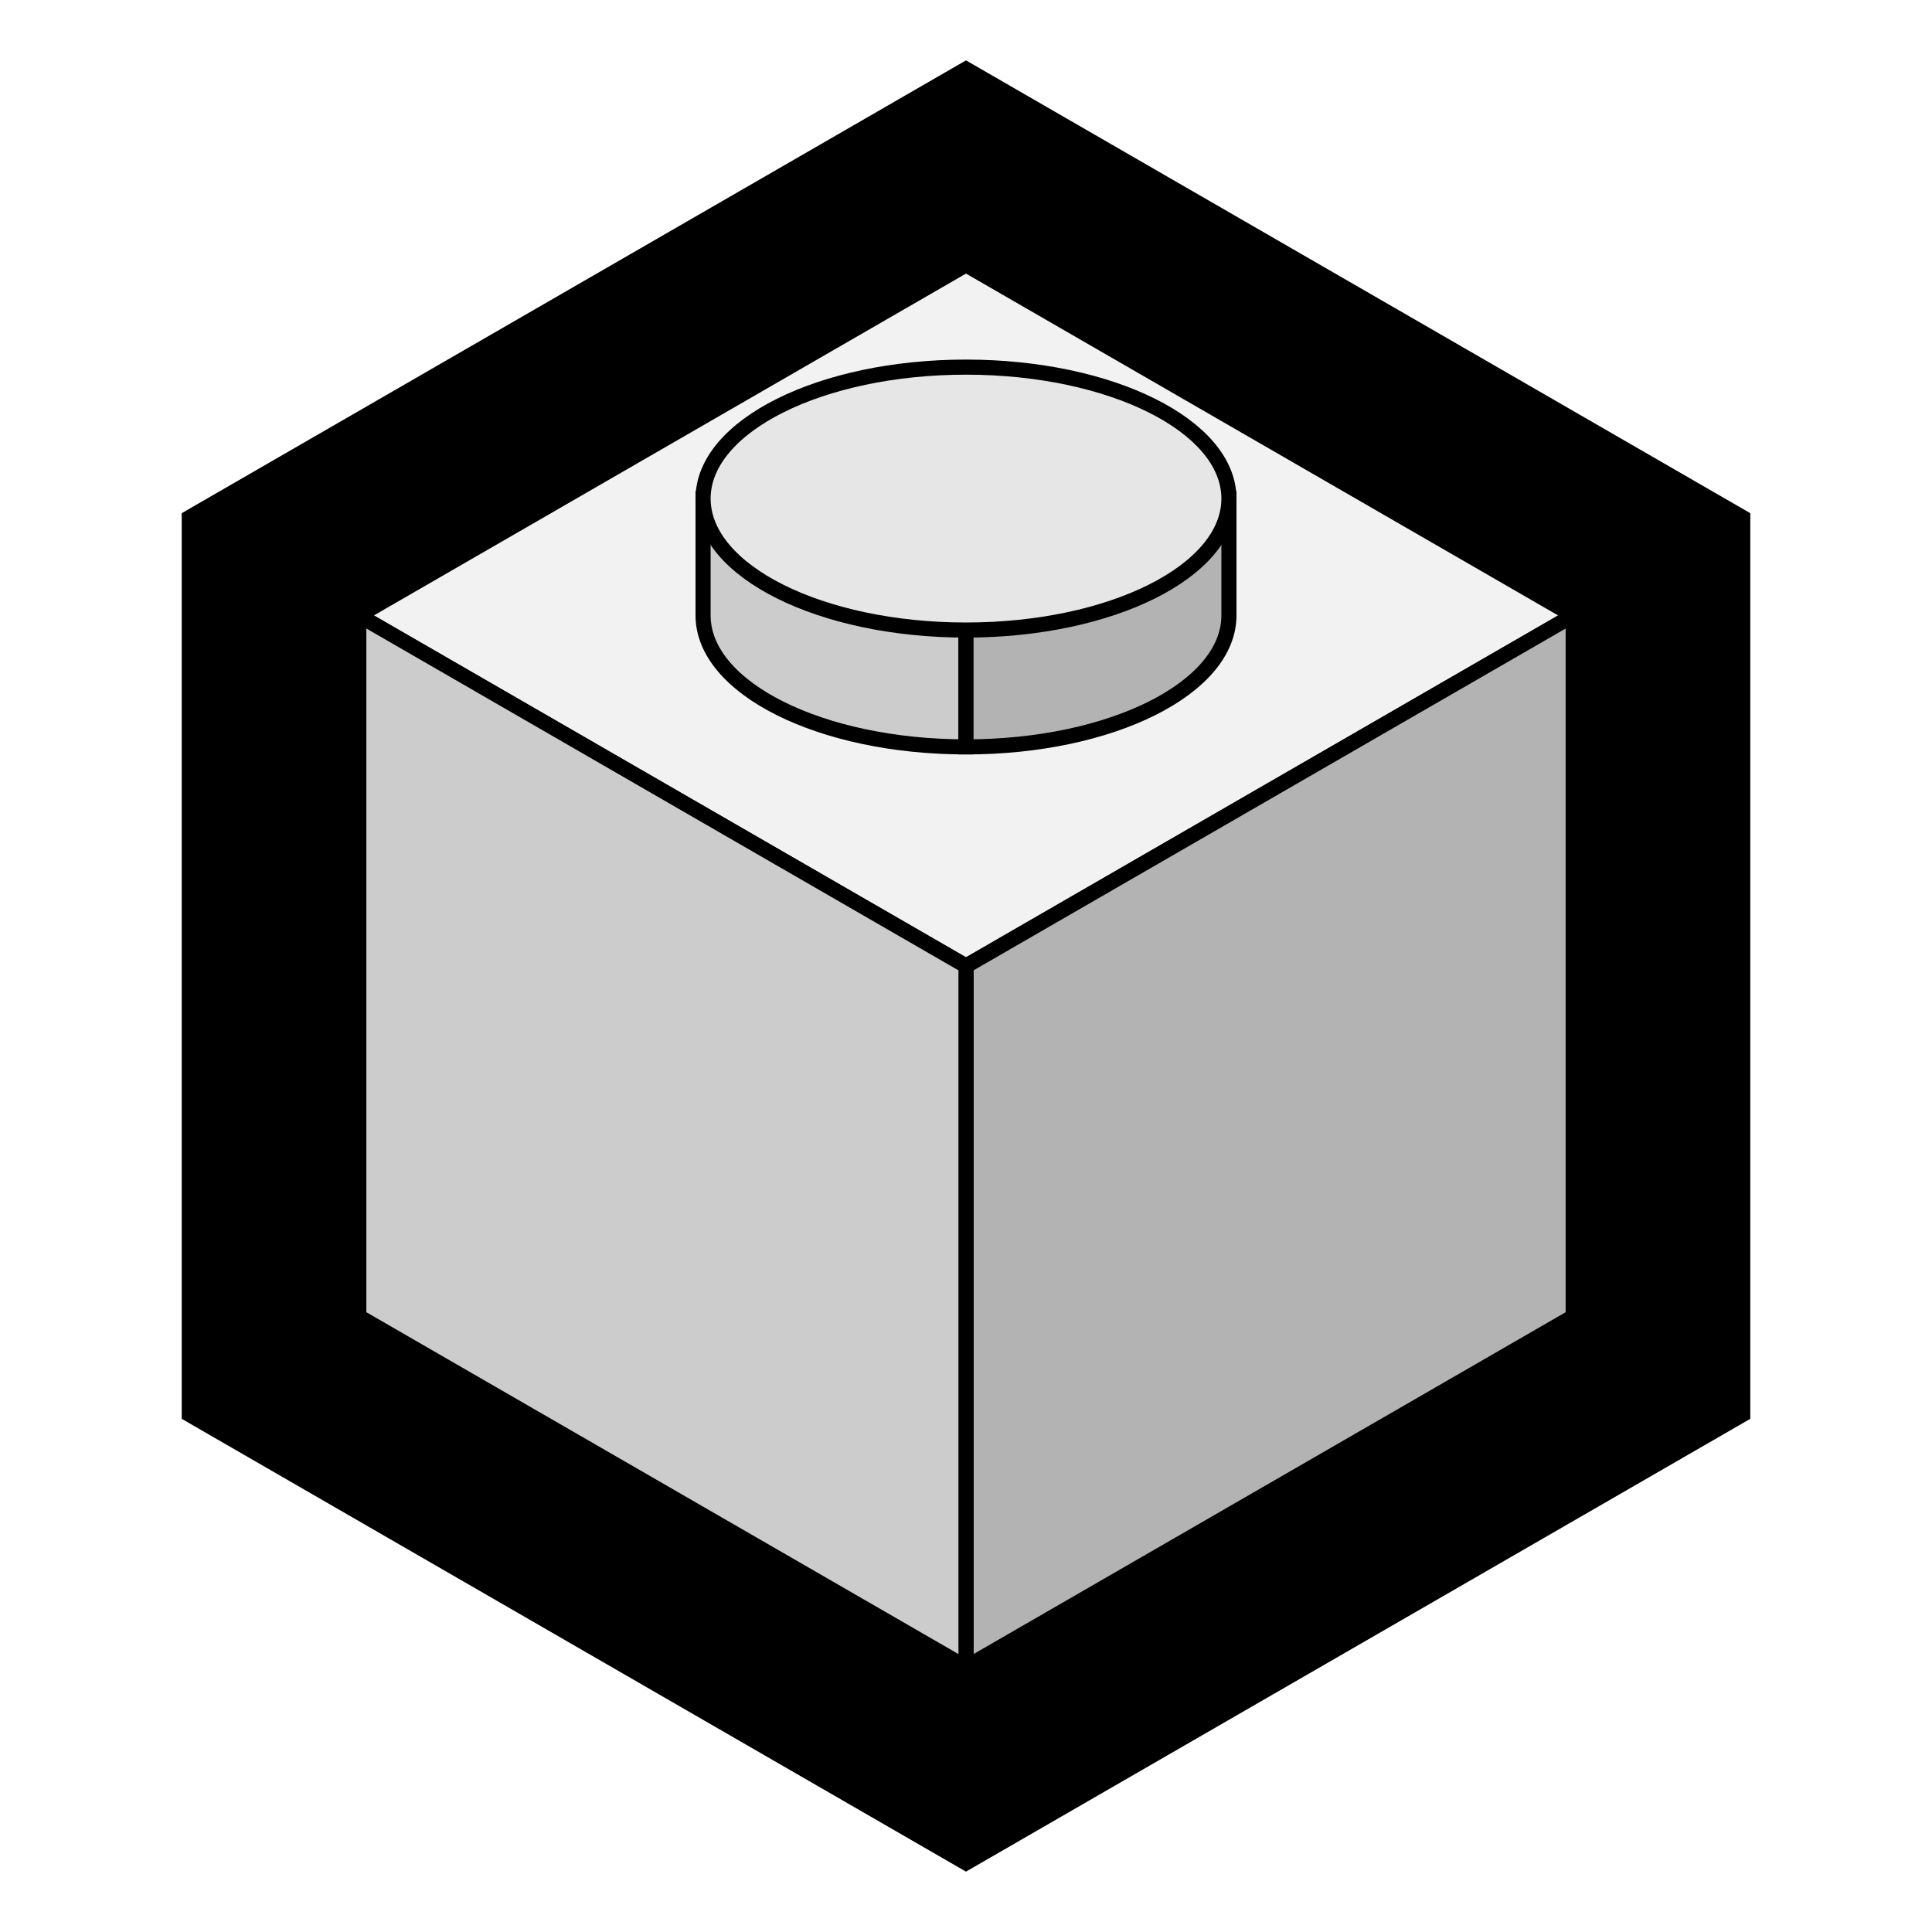
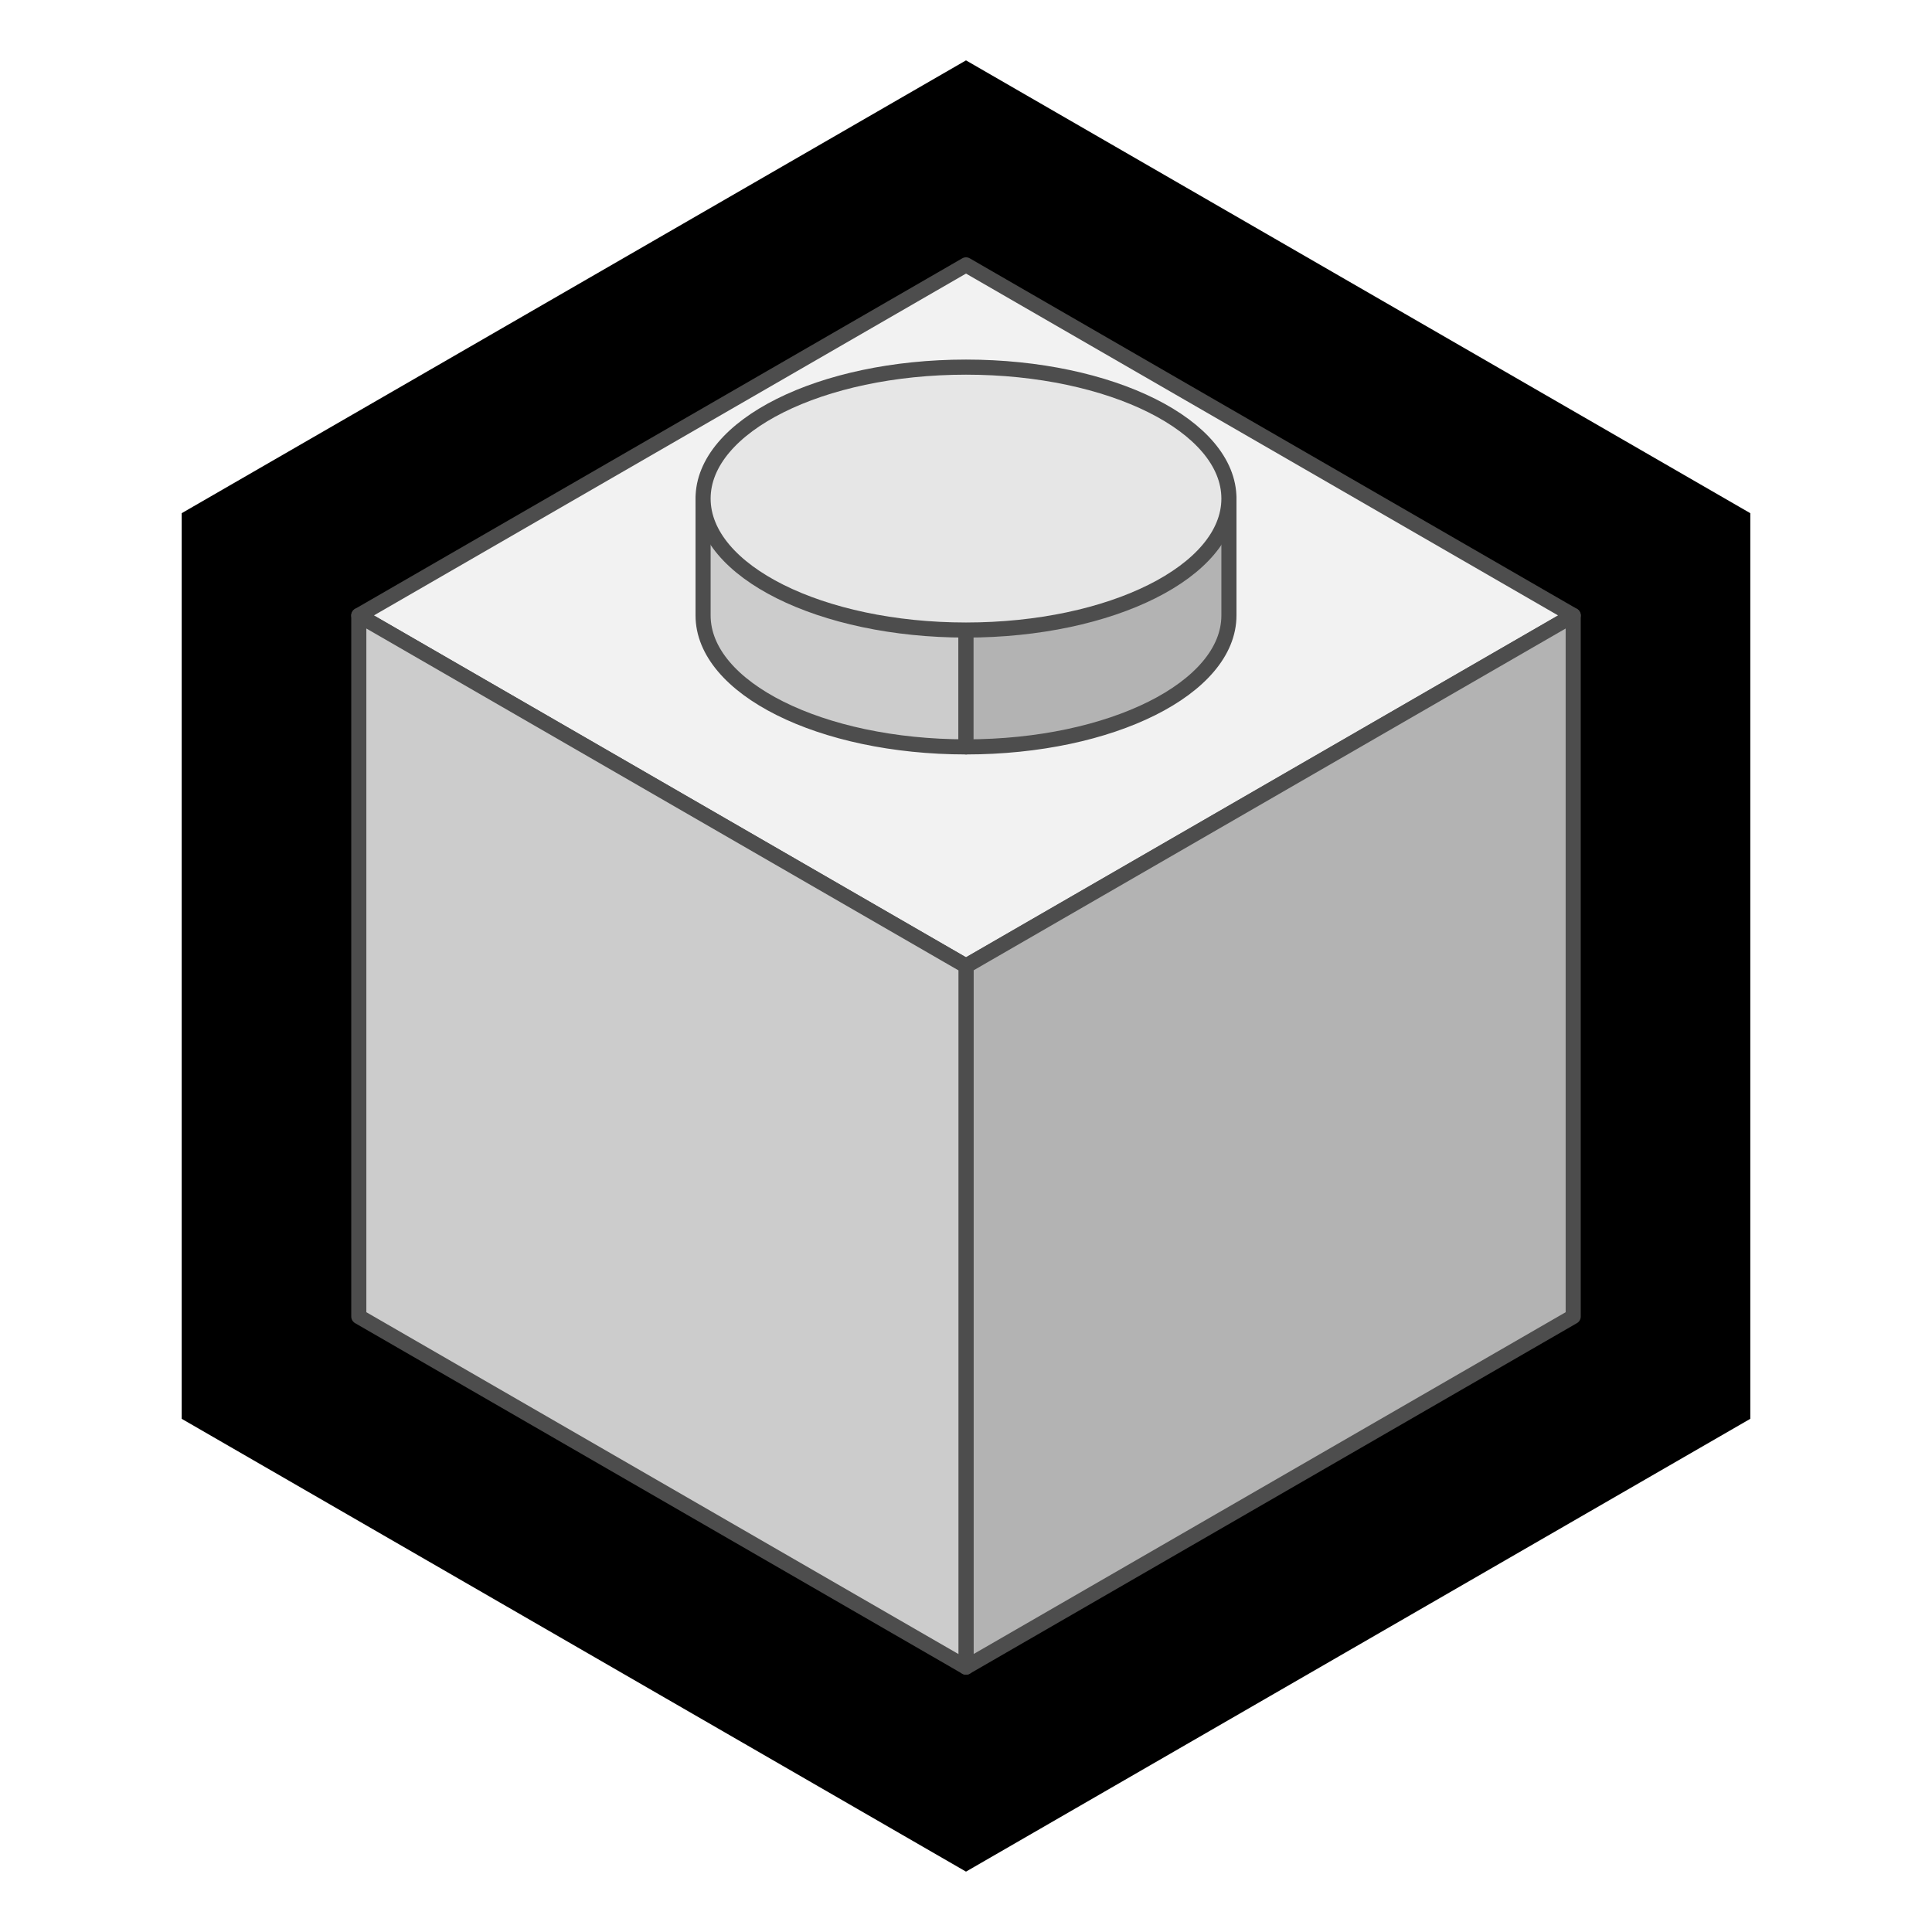
<svg xmlns="http://www.w3.org/2000/svg" width="1024" height="1024" viewBox="0 0 270.933 270.933" version="1.1" id="svg8">
  <defs id="defs2" />
  <g id="layer1" transform="translate(0,-161.5333)">
    <g id="g882">
      <path style="fill:#000000;fill-opacity:1;stroke-width:0.265" id="path3822" d="m 67.733,163.65 56.826,32.808 0,65.617 -56.826,32.808 -56.826,-32.808 2e-6,-65.617 z" transform="matrix(1.935484,0,0,1.935484,4.369903,-146.7419)" />
-       <g id="g872">
-         <path style="fill:#f2f2f2;fill-opacity:1;stroke:#000000;stroke-width:2.117;stroke-dasharray:none" d="m 135.467,198.677 -85.15,49.161 85.15,49.161 85.15,-49.161 z" id="path3824" />
-         <path style="fill:#cccccc;fill-opacity:1;stroke:#000000;stroke-width:2.117;stroke-dasharray:none" d="m 135.467,229.403 a 36.871,18.435 0 0 0 -16.874,2.048 H 98.596 v 16.387 a 36.871,18.435 0 0 0 36.871,18.435 z" id="path3876" />
-         <path style="fill:#b3b3b3;fill-opacity:1;stroke:#000000;stroke-width:2.117;stroke-dasharray:none" d="m 220.617,247.839 -85.15,49.161 v 98.323 l 85.15,-49.161 z" id="path3834" />
-         <path style="fill:#cccccc;fill-opacity:1;stroke:#000000;stroke-width:2.117;stroke-dasharray:none" d="M 135.467,297 50.317,247.839 v 98.323 l 85.15,49.161 z" id="path3837" />
-         <path style="fill:#b3b3b3;fill-opacity:1;stroke:#000000;stroke-width:2.117;stroke-dasharray:none" d="m 135.467,229.403 v 36.871 a 36.871,18.435 0 0 0 36.871,-18.435 v -16.387 h -20.056 a 36.871,18.435 0 0 0 -16.815,-2.048 z" id="ellipse3866" />
-         <ellipse style="fill:#e6e6e6;fill-opacity:1;stroke:#000000;stroke-width:2.117;stroke-dasharray:none" id="ellipse3868" cx="135.467" cy="231.452" rx="36.871" ry="18.435" />
-       </g>
+       <path style="fill:#f2f2f2;fill-opacity:1;stroke:#4d4d4d;stroke-width:2.117;stroke-dasharray:none;stroke-linecap:round;stroke-linejoin:round" d="m 135.467,198.677 -85.15,49.161 85.15,49.161 85.15,-49.161 z" id="path3824" />
+       <path style="fill:#cccccc;fill-opacity:1;stroke:#4d4d4d;stroke-width:2.117;stroke-dasharray:none;stroke-linecap:round;stroke-linejoin:round" d="m 135.467,229.403 a 36.871,18.435 0 0 0 -16.874,2.048 H 98.596 v 16.387 a 36.871,18.435 0 0 0 36.871,18.435 z" id="path3876" />
+       <path style="fill:#b3b3b3;fill-opacity:1;stroke:#4d4d4d;stroke-width:2.117;stroke-dasharray:none;stroke-linecap:round;stroke-linejoin:round" d="m 220.617,247.839 -85.15,49.161 v 98.323 l 85.15,-49.161 z" id="path3834" />
+       <path style="fill:#cccccc;fill-opacity:1;stroke:#4d4d4d;stroke-width:2.117;stroke-dasharray:none;stroke-linecap:round;stroke-linejoin:round" d="M 135.467,297 50.317,247.839 v 98.323 l 85.15,49.161 z" id="path3837" />
+       <path style="fill:#b3b3b3;fill-opacity:1;stroke:#4d4d4d;stroke-width:2.117;stroke-dasharray:none;stroke-linecap:round;stroke-linejoin:round" d="m 135.467,229.403 v 36.871 a 36.871,18.435 0 0 0 36.871,-18.435 v -16.387 h -20.056 a 36.871,18.435 0 0 0 -16.815,-2.048 z" id="ellipse3866" />
+       <ellipse style="fill:#e6e6e6;fill-opacity:1;stroke:#4d4d4d;stroke-width:2.117;stroke-dasharray:none;stroke-linecap:round;stroke-linejoin:round" id="ellipse3868" cx="135.467" cy="231.452" rx="36.871" ry="18.435" />
    </g>
  </g>
</svg>
